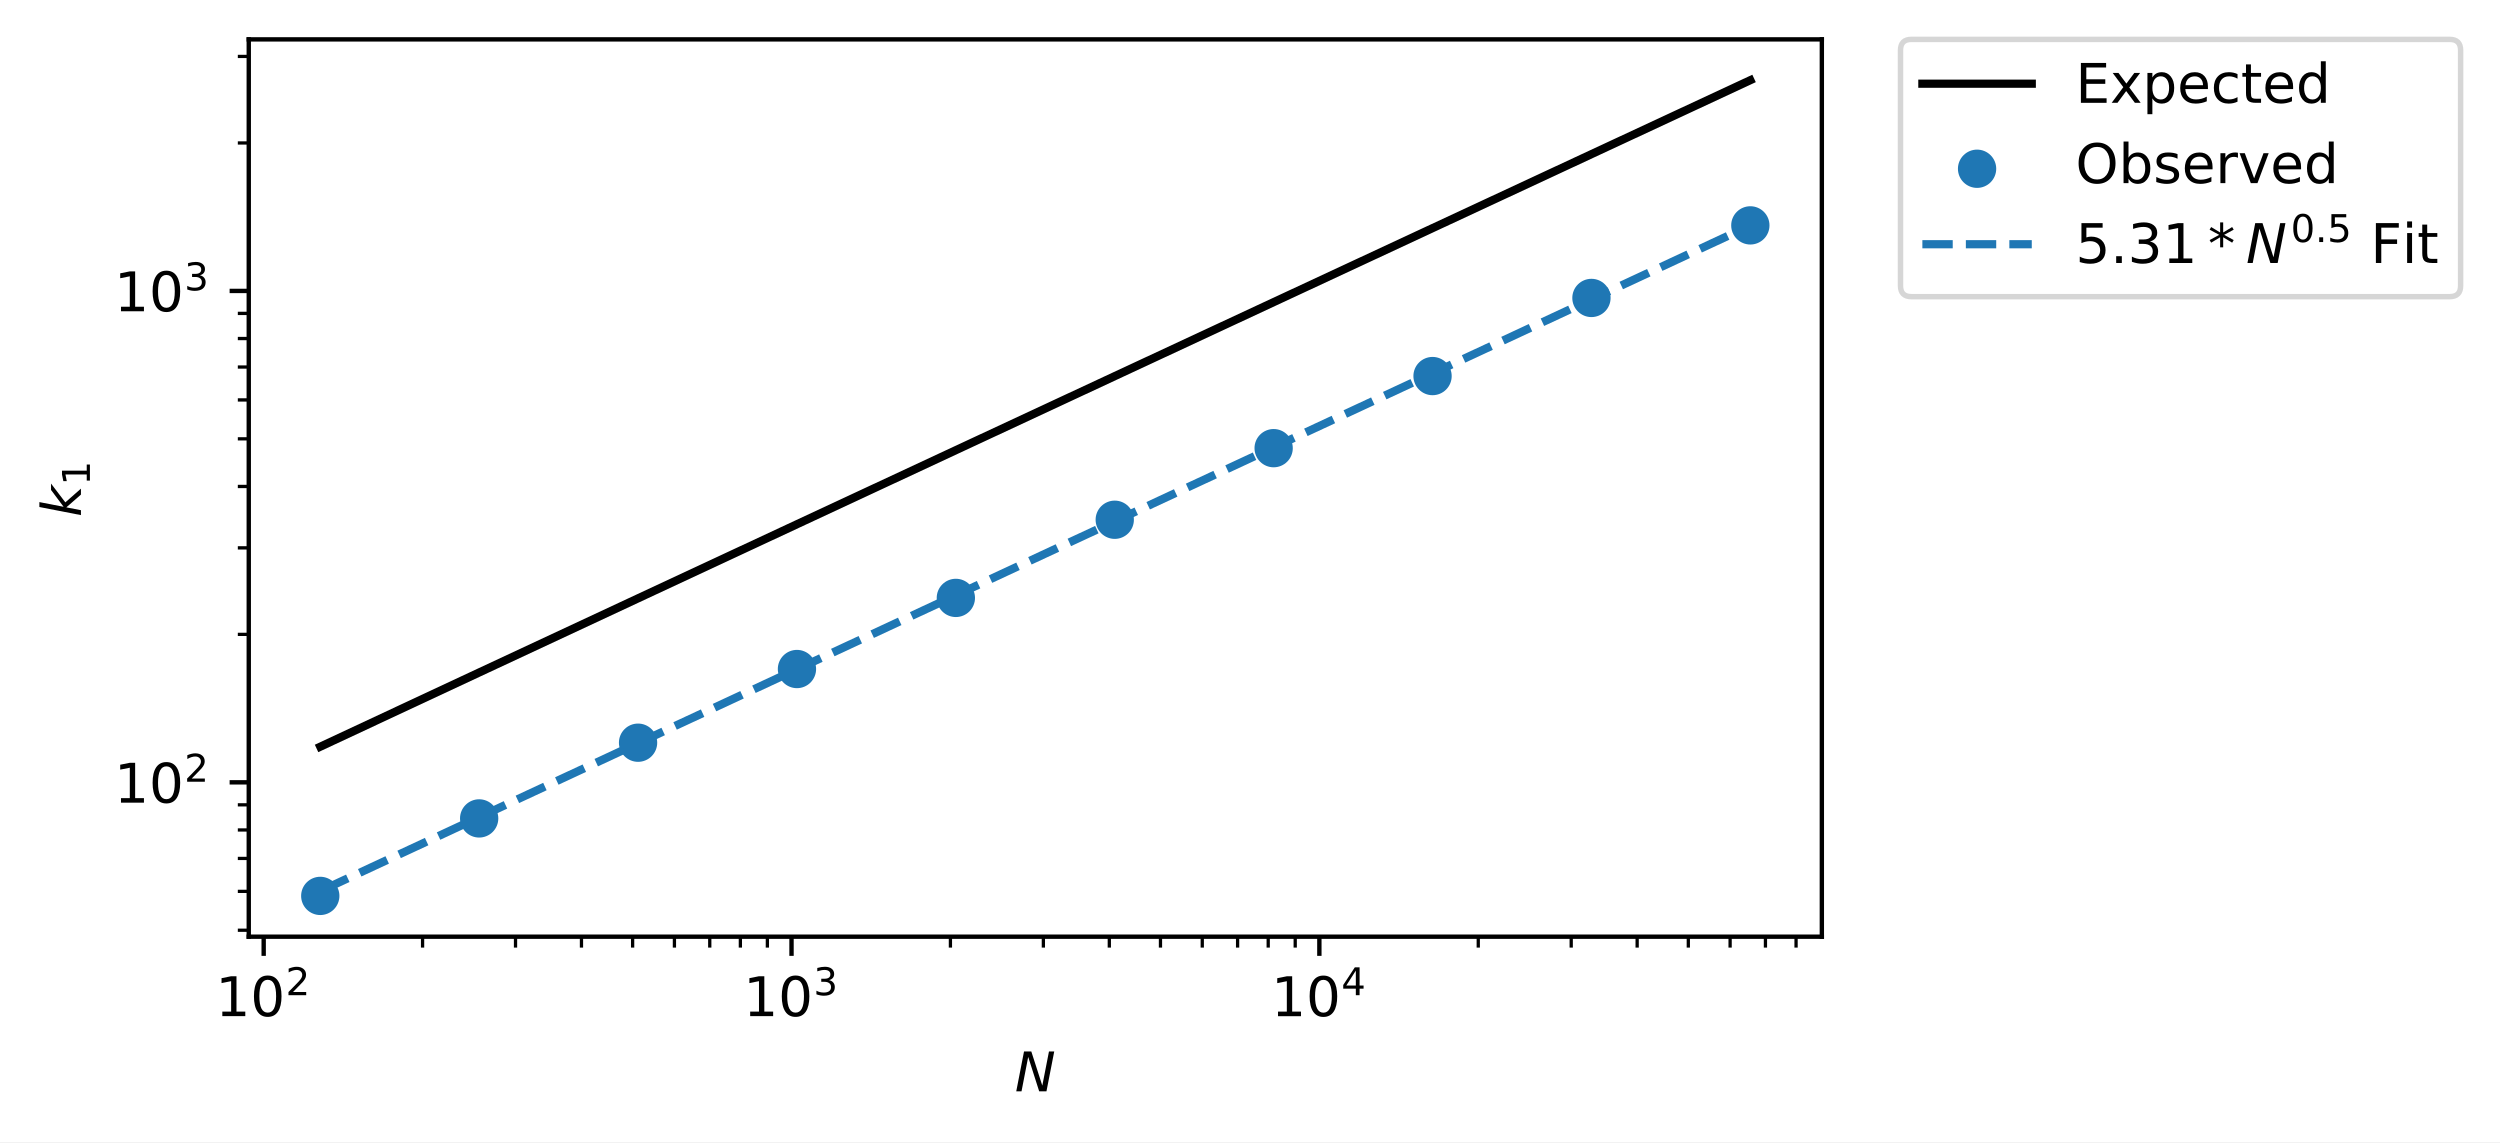
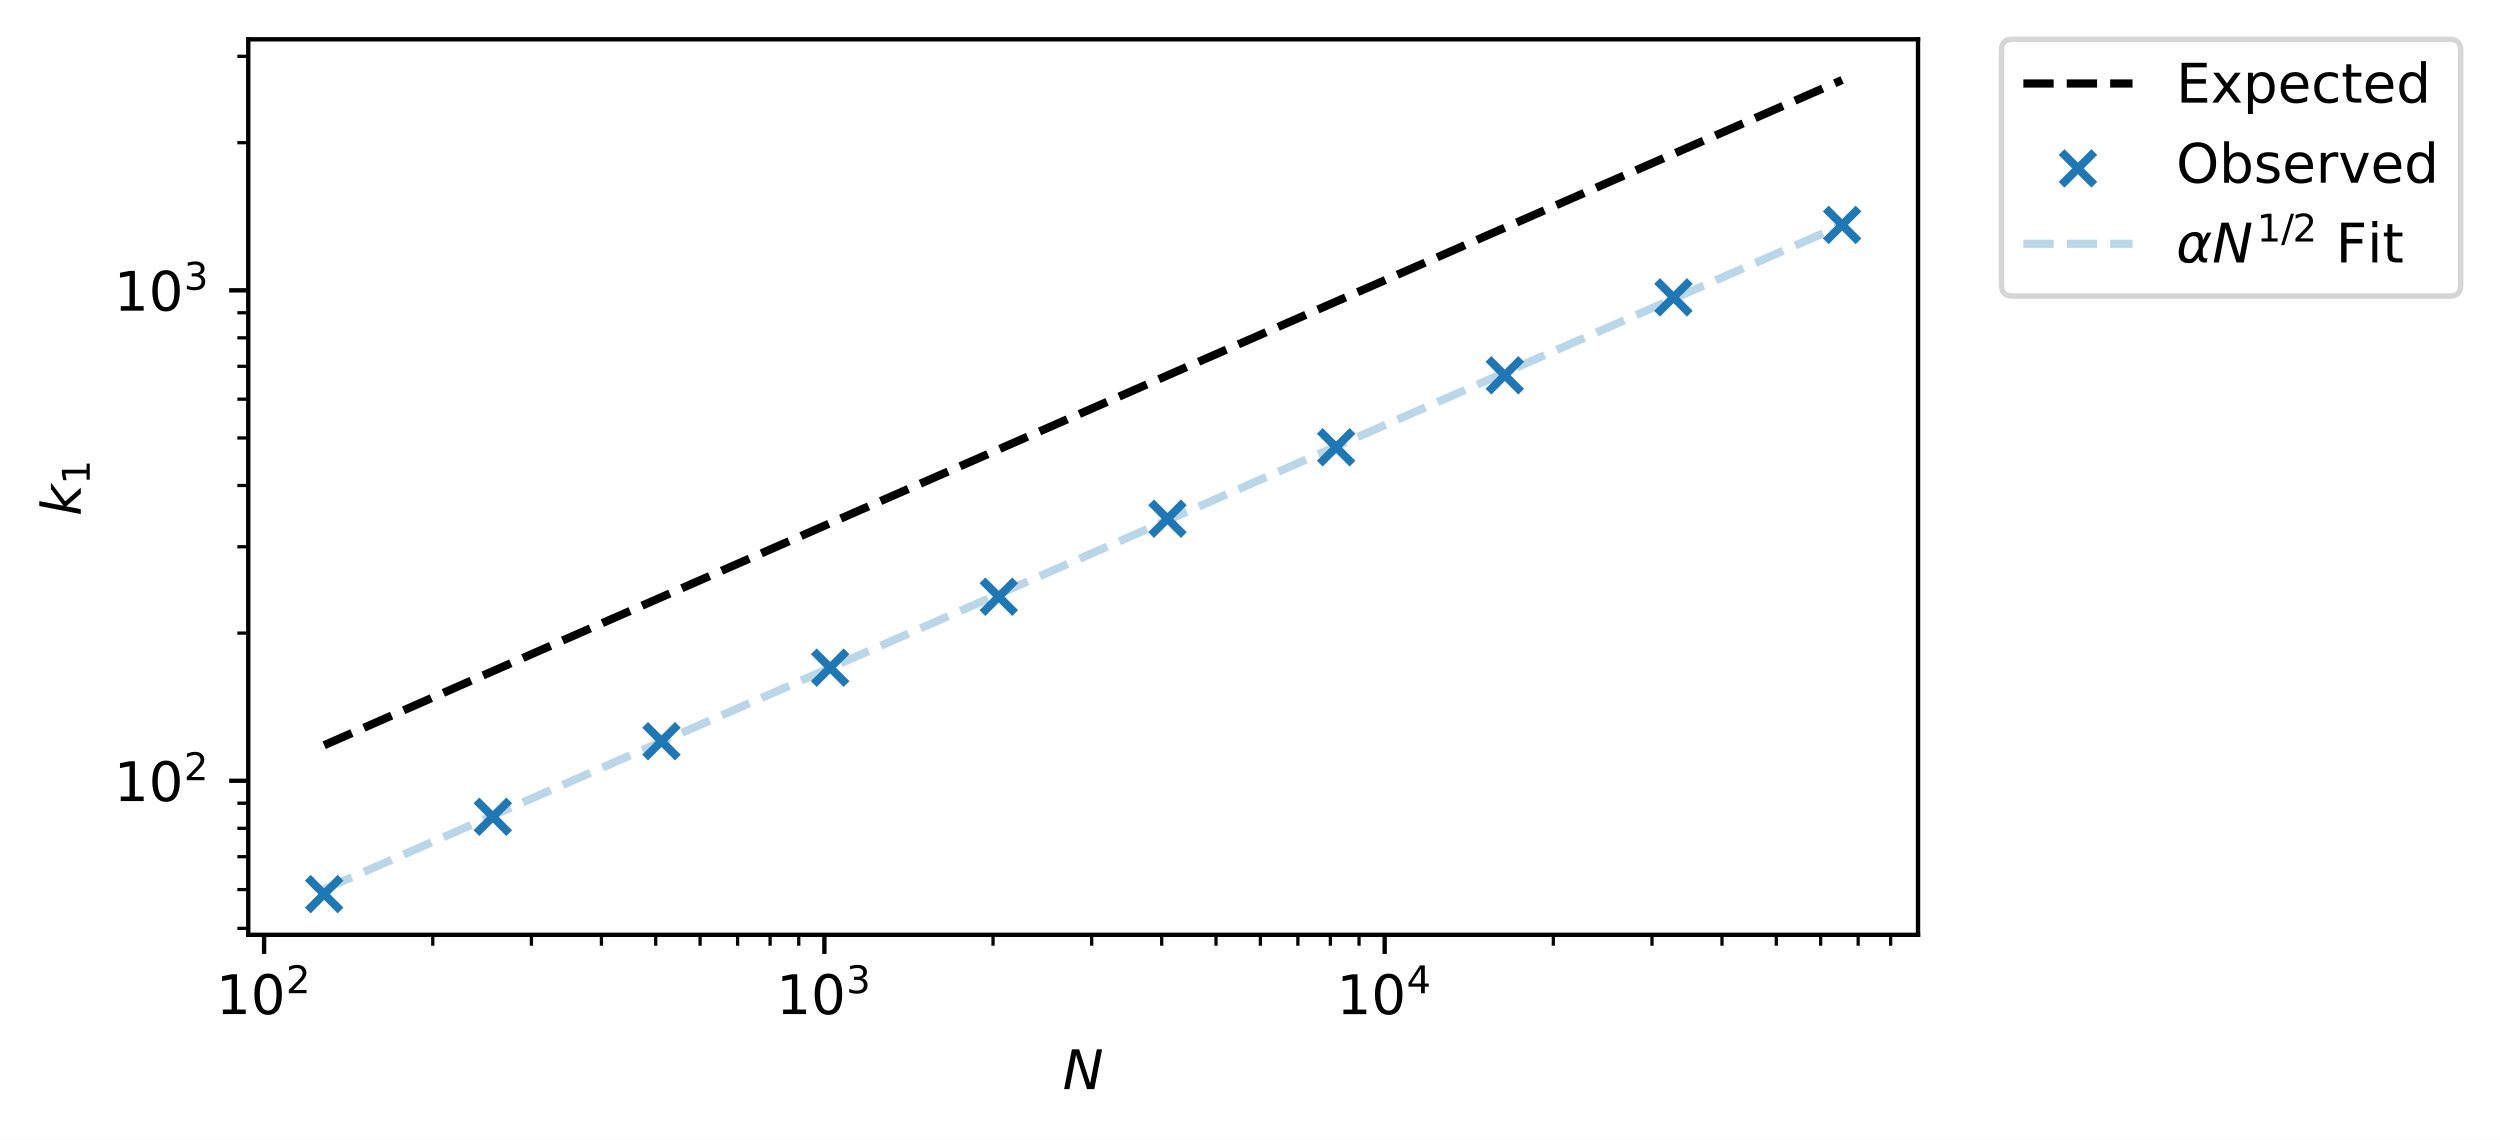
- <svg xmlns="http://www.w3.org/2000/svg" xmlns:xlink="http://www.w3.org/1999/xlink" width="457.044pt" height="208.8pt" viewBox="0 0 457.044 208.8" version="1.1">
+ <svg xmlns="http://www.w3.org/2000/svg" xmlns:xlink="http://www.w3.org/1999/xlink" width="457.959pt" height="208.8pt" viewBox="0 0 457.959 208.8" version="1.1">
  <defs>
    <style type="text/css">*{stroke-linejoin: round; stroke-linecap: butt}</style>
  </defs>
  <g id="figure_1">
    <g id="patch_1">
-       <path d="M 0 208.8  L 457.044 208.8  L 457.044 0  L 0 0  z " style="fill: #ffffff" />
+       <path d="M 0 208.8  L 457.959 208.8  L 457.959 0  L 0 0  z " style="fill: #ffffff" />
    </g>
    <g id="axes_1">
      <g id="patch_2">
-         <path d="M 45.478 171.244  L 333.065 171.244  L 333.065 7.2  L 45.478 7.2  z " style="fill: #ffffff" />
+         <path d="M 45.478 171.244  L 351.351 171.244  L 351.351 7.2  L 45.478 7.2  z " style="fill: #ffffff" />
      </g>
      <g id="PathCollection_1">
        <defs>
-           <path id="mcd71a78bc9" d="M 0 3  C 0.796 3 1.559 2.684 2.121 2.121  C 2.684 1.559 3 0.796 3 0  C 3 -0.796 2.684 -1.559 2.121 -2.121  C 1.559 -2.684 0.796 -3 0 -3  C -0.796 -3 -1.559 -2.684 -2.121 -2.121  C -2.684 -1.559 -3 -0.796 -3 0  C -3 0.796 -2.684 1.559 -2.121 2.121  C -1.559 2.684 -0.796 3 0 3  z " style="stroke: #1f77b4" />
+           <path id="mf9d5d7b40b" d="M -3 3  L 3 -3  M -3 -3  L 3 3  " style="stroke: #1f77b4; stroke-width: 1.5" />
        </defs>
-         <g clip-path="url(#p151fa9917f)">
-           <use xlink:href="#mcd71a78bc9" x="58.55" y="163.787" style="fill: #1f77b4; stroke: #1f77b4" />
-           <use xlink:href="#mcd71a78bc9" x="87.599" y="149.621" style="fill: #1f77b4; stroke: #1f77b4" />
-           <use xlink:href="#mcd71a78bc9" x="116.649" y="135.779" style="fill: #1f77b4; stroke: #1f77b4" />
-           <use xlink:href="#mcd71a78bc9" x="145.698" y="122.31" style="fill: #1f77b4; stroke: #1f77b4" />
-           <use xlink:href="#mcd71a78bc9" x="174.747" y="109.308" style="fill: #1f77b4; stroke: #1f77b4" />
-           <use xlink:href="#mcd71a78bc9" x="203.796" y="95.02" style="fill: #1f77b4; stroke: #1f77b4" />
-           <use xlink:href="#mcd71a78bc9" x="232.845" y="81.932" style="fill: #1f77b4; stroke: #1f77b4" />
-           <use xlink:href="#mcd71a78bc9" x="261.895" y="68.751" style="fill: #1f77b4; stroke: #1f77b4" />
-           <use xlink:href="#mcd71a78bc9" x="290.944" y="54.47" style="fill: #1f77b4; stroke: #1f77b4" />
-           <use xlink:href="#mcd71a78bc9" x="319.993" y="41.204" style="fill: #1f77b4; stroke: #1f77b4" />
+         <g clip-path="url(#pb62a25195a)">
+           <use xlink:href="#mf9d5d7b40b" x="59.381" y="163.787" style="fill: #1f77b4; stroke: #1f77b4; stroke-width: 1.5" />
+           <use xlink:href="#mf9d5d7b40b" x="90.278" y="149.621" style="fill: #1f77b4; stroke: #1f77b4; stroke-width: 1.5" />
+           <use xlink:href="#mf9d5d7b40b" x="121.174" y="135.779" style="fill: #1f77b4; stroke: #1f77b4; stroke-width: 1.5" />
+           <use xlink:href="#mf9d5d7b40b" x="152.07" y="122.31" style="fill: #1f77b4; stroke: #1f77b4; stroke-width: 1.5" />
+           <use xlink:href="#mf9d5d7b40b" x="182.966" y="109.308" style="fill: #1f77b4; stroke: #1f77b4; stroke-width: 1.5" />
+           <use xlink:href="#mf9d5d7b40b" x="213.863" y="95.02" style="fill: #1f77b4; stroke: #1f77b4; stroke-width: 1.5" />
+           <use xlink:href="#mf9d5d7b40b" x="244.759" y="81.932" style="fill: #1f77b4; stroke: #1f77b4; stroke-width: 1.5" />
+           <use xlink:href="#mf9d5d7b40b" x="275.655" y="68.751" style="fill: #1f77b4; stroke: #1f77b4; stroke-width: 1.5" />
+           <use xlink:href="#mf9d5d7b40b" x="306.551" y="54.47" style="fill: #1f77b4; stroke: #1f77b4; stroke-width: 1.5" />
+           <use xlink:href="#mf9d5d7b40b" x="337.448" y="41.204" style="fill: #1f77b4; stroke: #1f77b4; stroke-width: 1.5" />
        </g>
      </g>
      <g id="matplotlib.axis_1">
        <g id="xtick_1">
          <g id="line2d_1">
            <defs>
-               <path id="m1f94160b04" d="M 0 0  L 0 3.5  " style="stroke: #000000; stroke-width: 0.8" />
-             </defs>
-             <g>
-               <use xlink:href="#m1f94160b04" x="48.205" y="171.244" style="stroke: #000000; stroke-width: 0.8" />
+               <path id="m3012c679e9" d="M 0 0  L 0 3.5  " style="stroke: #000000; stroke-width: 0.8" />
+             </defs>
+             <g>
+               <use xlink:href="#m3012c679e9" x="48.378" y="171.244" style="stroke: #000000; stroke-width: 0.8" />
            </g>
          </g>
          <g id="text_1">
-             <g transform="translate(39.40457 185.8422) scale(0.1 -0.1)">
+             <g transform="translate(39.57793 185.8422) scale(0.1 -0.1)">
              <defs>
                <path id="DejaVuSans-31" d="M 794 531  L 1825 531  L 1825 4091  L 703 3866  L 703 4441  L 1819 4666  L 2450 4666  L 2450 531  L 3481 531  L 3481 0  L 794 0  L 794 531  z " transform="scale(0.015625)" />
                <path id="DejaVuSans-30" d="M 2034 4250  Q 1547 4250 1301 3770  Q 1056 3291 1056 2328  Q 1056 1369 1301 889  Q 1547 409 2034 409  Q 2525 409 2770 889  Q 3016 1369 3016 2328  Q 3016 3291 2770 3770  Q 2525 4250 2034 4250  z M 2034 4750  Q 2819 4750 3233 4129  Q 3647 3509 3647 2328  Q 3647 1150 3233 529  Q 2819 -91 2034 -91  Q 1250 -91 836 529  Q 422 1150 422 2328  Q 422 3509 836 4129  Q 1250 4750 2034 4750  z " transform="scale(0.015625)" />
                <path id="DejaVuSans-32" d="M 1228 531  L 3431 531  L 3431 0  L 469 0  L 469 531  Q 828 903 1448 1529  Q 2069 2156 2228 2338  Q 2531 2678 2651 2914  Q 2772 3150 2772 3378  Q 2772 3750 2511 3984  Q 2250 4219 1831 4219  Q 1534 4219 1204 4116  Q 875 4013 500 3803  L 500 4441  Q 881 4594 1212 4672  Q 1544 4750 1819 4750  Q 2544 4750 2975 4387  Q 3406 4025 3406 3419  Q 3406 3131 3298 2873  Q 3191 2616 2906 2266  Q 2828 2175 2409 1742  Q 1991 1309 1228 531  z " transform="scale(0.015625)" />
              </defs>
              <use xlink:href="#DejaVuSans-31" transform="translate(0 0.765625)" />
              <use xlink:href="#DejaVuSans-30" transform="translate(63.62305 0.765625)" />
              <use xlink:href="#DejaVuSans-32" transform="translate(128.2031 39.04688) scale(0.7)" />
            </g>
          </g>
        </g>
        <g id="xtick_2">
          <g id="line2d_2">
            <g>
-               <use xlink:href="#m1f94160b04" x="144.704" y="171.244" style="stroke: #000000; stroke-width: 0.8" />
+               <use xlink:href="#m3012c679e9" x="151.013" y="171.244" style="stroke: #000000; stroke-width: 0.8" />
            </g>
          </g>
          <g id="text_2">
-             <g transform="translate(135.9039 185.8422) scale(0.1 -0.1)">
+             <g transform="translate(142.213 185.8422) scale(0.1 -0.1)">
              <defs>
                <path id="DejaVuSans-33" d="M 2597 2516  Q 3050 2419 3304 2112  Q 3559 1806 3559 1356  Q 3559 666 3084 287  Q 2609 -91 1734 -91  Q 1441 -91 1130 -33  Q 819 25 488 141  L 488 750  Q 750 597 1062 519  Q 1375 441 1716 441  Q 2309 441 2620 675  Q 2931 909 2931 1356  Q 2931 1769 2642 2001  Q 2353 2234 1838 2234  L 1294 2234  L 1294 2753  L 1863 2753  Q 2328 2753 2575 2939  Q 2822 3125 2822 3475  Q 2822 3834 2567 4026  Q 2313 4219 1838 4219  Q 1578 4219 1281 4162  Q 984 4106 628 3988  L 628 4550  Q 988 4650 1302 4700  Q 1616 4750 1894 4750  Q 2613 4750 3031 4423  Q 3450 4097 3450 3541  Q 3450 3153 3228 2886  Q 3006 2619 2597 2516  z " transform="scale(0.015625)" />
              </defs>
              <use xlink:href="#DejaVuSans-31" transform="translate(0 0.765625)" />
              <use xlink:href="#DejaVuSans-30" transform="translate(63.62305 0.765625)" />
              <use xlink:href="#DejaVuSans-33" transform="translate(128.2031 39.04688) scale(0.7)" />
            </g>
          </g>
        </g>
        <g id="xtick_3">
          <g id="line2d_3">
            <g>
-               <use xlink:href="#m1f94160b04" x="241.203" y="171.244" style="stroke: #000000; stroke-width: 0.8" />
+               <use xlink:href="#m3012c679e9" x="253.648" y="171.244" style="stroke: #000000; stroke-width: 0.8" />
            </g>
          </g>
          <g id="text_3">
-             <g transform="translate(232.4031 185.8422) scale(0.1 -0.1)">
+             <g transform="translate(244.8481 185.8422) scale(0.1 -0.1)">
              <defs>
                <path id="DejaVuSans-34" d="M 2419 4116  L 825 1625  L 2419 1625  L 2419 4116  z M 2253 4666  L 3047 4666  L 3047 1625  L 3713 1625  L 3713 1100  L 3047 1100  L 3047 0  L 2419 0  L 2419 1100  L 313 1100  L 313 1709  L 2253 4666  z " transform="scale(0.015625)" />
              </defs>
              <use xlink:href="#DejaVuSans-31" transform="translate(0 0.684375)" />
              <use xlink:href="#DejaVuSans-30" transform="translate(63.62305 0.684375)" />
              <use xlink:href="#DejaVuSans-34" transform="translate(128.2031 38.96563) scale(0.7)" />
            </g>
          </g>
        </g>
        <g id="xtick_4">
          <g id="line2d_4">
            <defs>
-               <path id="m9f96b3662e" d="M 0 0  L 0 2  " style="stroke: #000000; stroke-width: 0.6" />
-             </defs>
-             <g>
-               <use xlink:href="#m9f96b3662e" x="77.254" y="171.244" style="stroke: #000000; stroke-width: 0.6" />
+               <path id="m9d30d44a16" d="M 0 0  L 0 2  " style="stroke: #000000; stroke-width: 0.6" />
+             </defs>
+             <g>
+               <use xlink:href="#m9d30d44a16" x="79.274" y="171.244" style="stroke: #000000; stroke-width: 0.6" />
            </g>
          </g>
        </g>
        <g id="xtick_5">
          <g id="line2d_5">
            <g>
-               <use xlink:href="#m9f96b3662e" x="94.246" y="171.244" style="stroke: #000000; stroke-width: 0.6" />
+               <use xlink:href="#m9d30d44a16" x="97.347" y="171.244" style="stroke: #000000; stroke-width: 0.6" />
            </g>
          </g>
        </g>
        <g id="xtick_6">
          <g id="line2d_6">
            <g>
-               <use xlink:href="#m9f96b3662e" x="106.303" y="171.244" style="stroke: #000000; stroke-width: 0.6" />
+               <use xlink:href="#m9d30d44a16" x="110.17" y="171.244" style="stroke: #000000; stroke-width: 0.6" />
            </g>
          </g>
        </g>
        <g id="xtick_7">
          <g id="line2d_7">
            <g>
-               <use xlink:href="#m9f96b3662e" x="115.655" y="171.244" style="stroke: #000000; stroke-width: 0.6" />
+               <use xlink:href="#m9d30d44a16" x="120.117" y="171.244" style="stroke: #000000; stroke-width: 0.6" />
            </g>
          </g>
        </g>
        <g id="xtick_8">
          <g id="line2d_8">
            <g>
-               <use xlink:href="#m9f96b3662e" x="123.296" y="171.244" style="stroke: #000000; stroke-width: 0.6" />
+               <use xlink:href="#m9d30d44a16" x="128.244" y="171.244" style="stroke: #000000; stroke-width: 0.6" />
            </g>
          </g>
        </g>
        <g id="xtick_9">
          <g id="line2d_9">
            <g>
-               <use xlink:href="#m9f96b3662e" x="129.756" y="171.244" style="stroke: #000000; stroke-width: 0.6" />
+               <use xlink:href="#m9d30d44a16" x="135.115" y="171.244" style="stroke: #000000; stroke-width: 0.6" />
            </g>
          </g>
        </g>
        <g id="xtick_10">
          <g id="line2d_10">
            <g>
-               <use xlink:href="#m9f96b3662e" x="135.352" y="171.244" style="stroke: #000000; stroke-width: 0.6" />
+               <use xlink:href="#m9d30d44a16" x="141.067" y="171.244" style="stroke: #000000; stroke-width: 0.6" />
            </g>
          </g>
        </g>
        <g id="xtick_11">
          <g id="line2d_11">
            <g>
-               <use xlink:href="#m9f96b3662e" x="140.288" y="171.244" style="stroke: #000000; stroke-width: 0.6" />
+               <use xlink:href="#m9d30d44a16" x="146.317" y="171.244" style="stroke: #000000; stroke-width: 0.6" />
            </g>
          </g>
        </g>
        <g id="xtick_12">
          <g id="line2d_12">
            <g>
-               <use xlink:href="#m9f96b3662e" x="173.753" y="171.244" style="stroke: #000000; stroke-width: 0.6" />
+               <use xlink:href="#m9d30d44a16" x="181.909" y="171.244" style="stroke: #000000; stroke-width: 0.6" />
            </g>
          </g>
        </g>
        <g id="xtick_13">
          <g id="line2d_13">
            <g>
-               <use xlink:href="#m9f96b3662e" x="190.746" y="171.244" style="stroke: #000000; stroke-width: 0.6" />
+               <use xlink:href="#m9d30d44a16" x="199.982" y="171.244" style="stroke: #000000; stroke-width: 0.6" />
            </g>
          </g>
        </g>
        <g id="xtick_14">
          <g id="line2d_14">
            <g>
-               <use xlink:href="#m9f96b3662e" x="202.802" y="171.244" style="stroke: #000000; stroke-width: 0.6" />
+               <use xlink:href="#m9d30d44a16" x="212.806" y="171.244" style="stroke: #000000; stroke-width: 0.6" />
            </g>
          </g>
        </g>
        <g id="xtick_15">
          <g id="line2d_15">
            <g>
-               <use xlink:href="#m9f96b3662e" x="212.154" y="171.244" style="stroke: #000000; stroke-width: 0.6" />
+               <use xlink:href="#m9d30d44a16" x="222.752" y="171.244" style="stroke: #000000; stroke-width: 0.6" />
            </g>
          </g>
        </g>
        <g id="xtick_16">
          <g id="line2d_16">
            <g>
-               <use xlink:href="#m9f96b3662e" x="219.795" y="171.244" style="stroke: #000000; stroke-width: 0.6" />
+               <use xlink:href="#m9d30d44a16" x="230.879" y="171.244" style="stroke: #000000; stroke-width: 0.6" />
            </g>
          </g>
        </g>
        <g id="xtick_17">
          <g id="line2d_17">
            <g>
-               <use xlink:href="#m9f96b3662e" x="226.255" y="171.244" style="stroke: #000000; stroke-width: 0.6" />
+               <use xlink:href="#m9d30d44a16" x="237.75" y="171.244" style="stroke: #000000; stroke-width: 0.6" />
            </g>
          </g>
        </g>
        <g id="xtick_18">
          <g id="line2d_18">
            <g>
-               <use xlink:href="#m9f96b3662e" x="231.851" y="171.244" style="stroke: #000000; stroke-width: 0.6" />
+               <use xlink:href="#m9d30d44a16" x="243.702" y="171.244" style="stroke: #000000; stroke-width: 0.6" />
            </g>
          </g>
        </g>
        <g id="xtick_19">
          <g id="line2d_19">
            <g>
-               <use xlink:href="#m9f96b3662e" x="236.788" y="171.244" style="stroke: #000000; stroke-width: 0.6" />
+               <use xlink:href="#m9d30d44a16" x="248.952" y="171.244" style="stroke: #000000; stroke-width: 0.6" />
            </g>
          </g>
        </g>
        <g id="xtick_20">
          <g id="line2d_20">
            <g>
-               <use xlink:href="#m9f96b3662e" x="270.252" y="171.244" style="stroke: #000000; stroke-width: 0.6" />
+               <use xlink:href="#m9d30d44a16" x="284.544" y="171.244" style="stroke: #000000; stroke-width: 0.6" />
            </g>
          </g>
        </g>
        <g id="xtick_21">
          <g id="line2d_21">
            <g>
-               <use xlink:href="#m9f96b3662e" x="287.245" y="171.244" style="stroke: #000000; stroke-width: 0.6" />
+               <use xlink:href="#m9d30d44a16" x="302.618" y="171.244" style="stroke: #000000; stroke-width: 0.6" />
            </g>
          </g>
        </g>
        <g id="xtick_22">
          <g id="line2d_22">
            <g>
-               <use xlink:href="#m9f96b3662e" x="299.301" y="171.244" style="stroke: #000000; stroke-width: 0.6" />
+               <use xlink:href="#m9d30d44a16" x="315.441" y="171.244" style="stroke: #000000; stroke-width: 0.6" />
            </g>
          </g>
        </g>
        <g id="xtick_23">
          <g id="line2d_23">
            <g>
-               <use xlink:href="#m9f96b3662e" x="308.653" y="171.244" style="stroke: #000000; stroke-width: 0.6" />
+               <use xlink:href="#m9d30d44a16" x="325.387" y="171.244" style="stroke: #000000; stroke-width: 0.6" />
            </g>
          </g>
        </g>
        <g id="xtick_24">
          <g id="line2d_24">
            <g>
-               <use xlink:href="#m9f96b3662e" x="316.294" y="171.244" style="stroke: #000000; stroke-width: 0.6" />
+               <use xlink:href="#m9d30d44a16" x="333.514" y="171.244" style="stroke: #000000; stroke-width: 0.6" />
            </g>
          </g>
        </g>
        <g id="xtick_25">
          <g id="line2d_25">
            <g>
-               <use xlink:href="#m9f96b3662e" x="322.754" y="171.244" style="stroke: #000000; stroke-width: 0.6" />
+               <use xlink:href="#m9d30d44a16" x="340.385" y="171.244" style="stroke: #000000; stroke-width: 0.6" />
            </g>
          </g>
        </g>
        <g id="xtick_26">
          <g id="line2d_26">
            <g>
-               <use xlink:href="#m9f96b3662e" x="328.351" y="171.244" style="stroke: #000000; stroke-width: 0.6" />
+               <use xlink:href="#m9d30d44a16" x="346.337" y="171.244" style="stroke: #000000; stroke-width: 0.6" />
            </g>
          </g>
        </g>
        <g id="text_4">
-           <g transform="translate(185.5216 199.5203) scale(0.1 -0.1)">
+           <g transform="translate(194.6645 199.5203) scale(0.1 -0.1)">
            <defs>
              <path id="DejaVuSans-Oblique-4e" d="M 1081 4666  L 1931 4666  L 3219 666  L 4000 4666  L 4616 4666  L 3706 0  L 2853 0  L 1569 4025  L 788 0  L 172 0  L 1081 4666  z " transform="scale(0.015625)" />
            </defs>
            <use xlink:href="#DejaVuSans-Oblique-4e" transform="translate(0 0.09375)" />
          </g>
        </g>
      </g>
      <g id="matplotlib.axis_2">
        <g id="ytick_1">
          <g id="line2d_27">
            <defs>
-               <path id="m69560230eb" d="M 0 0  L -3.5 0  " style="stroke: #000000; stroke-width: 0.8" />
-             </defs>
-             <g>
-               <use xlink:href="#m69560230eb" x="45.478" y="143.022" style="stroke: #000000; stroke-width: 0.8" />
+               <path id="md9bdad915d" d="M 0 0  L -3.5 0  " style="stroke: #000000; stroke-width: 0.8" />
+             </defs>
+             <g>
+               <use xlink:href="#md9bdad915d" x="45.478" y="143.022" style="stroke: #000000; stroke-width: 0.8" />
            </g>
          </g>
          <g id="text_5">
            <g transform="translate(20.87813 146.8213) scale(0.1 -0.1)">
              <use xlink:href="#DejaVuSans-31" transform="translate(0 0.765625)" />
              <use xlink:href="#DejaVuSans-30" transform="translate(63.62305 0.765625)" />
              <use xlink:href="#DejaVuSans-32" transform="translate(128.2031 39.04688) scale(0.7)" />
            </g>
          </g>
        </g>
        <g id="ytick_2">
          <g id="line2d_28">
            <g>
-               <use xlink:href="#m69560230eb" x="45.478" y="53.184" style="stroke: #000000; stroke-width: 0.8" />
+               <use xlink:href="#md9bdad915d" x="45.478" y="53.184" style="stroke: #000000; stroke-width: 0.8" />
            </g>
          </g>
          <g id="text_6">
            <g transform="translate(20.87813 56.98327) scale(0.1 -0.1)">
              <use xlink:href="#DejaVuSans-31" transform="translate(0 0.765625)" />
              <use xlink:href="#DejaVuSans-30" transform="translate(63.62305 0.765625)" />
              <use xlink:href="#DejaVuSans-33" transform="translate(128.2031 39.04688) scale(0.7)" />
            </g>
          </g>
        </g>
        <g id="ytick_3">
          <g id="line2d_29">
            <defs>
-               <path id="m9507c29a4f" d="M 0 0  L -2 0  " style="stroke: #000000; stroke-width: 0.6" />
-             </defs>
-             <g>
-               <use xlink:href="#m9507c29a4f" x="45.478" y="170.066" style="stroke: #000000; stroke-width: 0.6" />
+               <path id="m85a9597eaa" d="M 0 0  L -2 0  " style="stroke: #000000; stroke-width: 0.6" />
+             </defs>
+             <g>
+               <use xlink:href="#m85a9597eaa" x="45.478" y="170.066" style="stroke: #000000; stroke-width: 0.6" />
            </g>
          </g>
        </g>
        <g id="ytick_4">
          <g id="line2d_30">
            <g>
-               <use xlink:href="#m9507c29a4f" x="45.478" y="162.953" style="stroke: #000000; stroke-width: 0.6" />
+               <use xlink:href="#m85a9597eaa" x="45.478" y="162.953" style="stroke: #000000; stroke-width: 0.6" />
            </g>
          </g>
        </g>
        <g id="ytick_5">
          <g id="line2d_31">
            <g>
-               <use xlink:href="#m9507c29a4f" x="45.478" y="156.938" style="stroke: #000000; stroke-width: 0.6" />
+               <use xlink:href="#m85a9597eaa" x="45.478" y="156.938" style="stroke: #000000; stroke-width: 0.6" />
            </g>
          </g>
        </g>
        <g id="ytick_6">
          <g id="line2d_32">
            <g>
-               <use xlink:href="#m9507c29a4f" x="45.478" y="151.728" style="stroke: #000000; stroke-width: 0.6" />
+               <use xlink:href="#m85a9597eaa" x="45.478" y="151.728" style="stroke: #000000; stroke-width: 0.6" />
            </g>
          </g>
        </g>
        <g id="ytick_7">
          <g id="line2d_33">
            <g>
-               <use xlink:href="#m9507c29a4f" x="45.478" y="147.133" style="stroke: #000000; stroke-width: 0.6" />
+               <use xlink:href="#m85a9597eaa" x="45.478" y="147.133" style="stroke: #000000; stroke-width: 0.6" />
            </g>
          </g>
        </g>
        <g id="ytick_8">
          <g id="line2d_34">
            <g>
-               <use xlink:href="#m9507c29a4f" x="45.478" y="115.978" style="stroke: #000000; stroke-width: 0.6" />
+               <use xlink:href="#m85a9597eaa" x="45.478" y="115.978" style="stroke: #000000; stroke-width: 0.6" />
            </g>
          </g>
        </g>
        <g id="ytick_9">
          <g id="line2d_35">
            <g>
-               <use xlink:href="#m9507c29a4f" x="45.478" y="100.158" style="stroke: #000000; stroke-width: 0.6" />
+               <use xlink:href="#m85a9597eaa" x="45.478" y="100.158" style="stroke: #000000; stroke-width: 0.6" />
            </g>
          </g>
        </g>
        <g id="ytick_10">
          <g id="line2d_36">
            <g>
-               <use xlink:href="#m9507c29a4f" x="45.478" y="88.934" style="stroke: #000000; stroke-width: 0.6" />
+               <use xlink:href="#m85a9597eaa" x="45.478" y="88.934" style="stroke: #000000; stroke-width: 0.6" />
            </g>
          </g>
        </g>
        <g id="ytick_11">
          <g id="line2d_37">
            <g>
-               <use xlink:href="#m9507c29a4f" x="45.478" y="80.228" style="stroke: #000000; stroke-width: 0.6" />
+               <use xlink:href="#m85a9597eaa" x="45.478" y="80.228" style="stroke: #000000; stroke-width: 0.6" />
            </g>
          </g>
        </g>
        <g id="ytick_12">
          <g id="line2d_38">
            <g>
-               <use xlink:href="#m9507c29a4f" x="45.478" y="73.115" style="stroke: #000000; stroke-width: 0.6" />
+               <use xlink:href="#m85a9597eaa" x="45.478" y="73.115" style="stroke: #000000; stroke-width: 0.6" />
            </g>
          </g>
        </g>
        <g id="ytick_13">
          <g id="line2d_39">
            <g>
-               <use xlink:href="#m9507c29a4f" x="45.478" y="67.1" style="stroke: #000000; stroke-width: 0.6" />
+               <use xlink:href="#m85a9597eaa" x="45.478" y="67.1" style="stroke: #000000; stroke-width: 0.6" />
            </g>
          </g>
        </g>
        <g id="ytick_14">
          <g id="line2d_40">
            <g>
-               <use xlink:href="#m9507c29a4f" x="45.478" y="61.89" style="stroke: #000000; stroke-width: 0.6" />
+               <use xlink:href="#m85a9597eaa" x="45.478" y="61.89" style="stroke: #000000; stroke-width: 0.6" />
            </g>
          </g>
        </g>
        <g id="ytick_15">
          <g id="line2d_41">
            <g>
-               <use xlink:href="#m9507c29a4f" x="45.478" y="57.295" style="stroke: #000000; stroke-width: 0.6" />
+               <use xlink:href="#m85a9597eaa" x="45.478" y="57.295" style="stroke: #000000; stroke-width: 0.6" />
            </g>
          </g>
        </g>
        <g id="ytick_16">
          <g id="line2d_42">
            <g>
-               <use xlink:href="#m9507c29a4f" x="45.478" y="26.14" style="stroke: #000000; stroke-width: 0.6" />
+               <use xlink:href="#m85a9597eaa" x="45.478" y="26.14" style="stroke: #000000; stroke-width: 0.6" />
            </g>
          </g>
        </g>
        <g id="ytick_17">
          <g id="line2d_43">
            <g>
-               <use xlink:href="#m9507c29a4f" x="45.478" y="10.32" style="stroke: #000000; stroke-width: 0.6" />
+               <use xlink:href="#m85a9597eaa" x="45.478" y="10.32" style="stroke: #000000; stroke-width: 0.6" />
            </g>
          </g>
        </g>
        <g id="text_7">
          <g transform="translate(14.79844 94.52187) rotate(-90) scale(0.1 -0.1)">
            <defs>
              <path id="DejaVuSans-Oblique-6b" d="M 1172 4863  L 1747 4863  L 1197 2028  L 3169 3500  L 3916 3500  L 1716 1825  L 3322 0  L 2625 0  L 1131 1709  L 800 0  L 225 0  L 1172 4863  z " transform="scale(0.015625)" />
            </defs>
            <use xlink:href="#DejaVuSans-Oblique-6b" transform="translate(0 0.015625)" />
            <use xlink:href="#DejaVuSans-31" transform="translate(57.91016 -16.39062) scale(0.7)" />
          </g>
        </g>
      </g>
      <g id="line2d_44">
-         <path d="M 58.55 136.511  L 87.599 122.941  L 116.649 109.385  L 145.698 95.839  L 174.747 82.3  L 203.796 68.766  L 232.845 55.236  L 261.895 41.708  L 290.944 28.182  L 319.993 14.657  " clip-path="url(#p151fa9917f)" style="fill: none; stroke: #000000; stroke-width: 1.5; stroke-linecap: square" />
+         <path d="M 59.381 136.511  L 90.278 122.941  L 121.174 109.385  L 152.07 95.839  L 182.966 82.3  L 213.863 68.766  L 244.759 55.236  L 275.655 41.708  L 306.551 28.182  L 337.448 14.657  " clip-path="url(#pb62a25195a)" style="fill: none; stroke-dasharray: 5.55,2.4; stroke-dashoffset: 0; stroke: #000000; stroke-width: 1.5" />
      </g>
      <g id="line2d_45">
-         <path d="M 58.55 162.91  L 87.599 149.388  L 116.649 135.866  L 145.698 122.344  L 174.747 108.822  L 203.796 95.3  L 232.845 81.778  L 261.895 68.256  L 290.944 54.734  L 319.993 41.212  " clip-path="url(#p151fa9917f)" style="fill: none; stroke-dasharray: 5.55,2.4; stroke-dashoffset: 0; stroke: #1f77b4; stroke-width: 1.5" />
+         <path d="M 59.381 162.91  L 90.278 149.388  L 121.174 135.866  L 152.07 122.344  L 182.966 108.822  L 213.863 95.3  L 244.759 81.778  L 275.655 68.256  L 306.551 54.734  L 337.448 41.212  " clip-path="url(#pb62a25195a)" style="fill: none; stroke-dasharray: 5.55,2.4; stroke-dashoffset: 0; stroke: #1f77b4; stroke-opacity: 0.3; stroke-width: 1.5" />
      </g>
      <g id="patch_3">
        <path d="M 45.478 171.244  L 45.478 7.2  " style="fill: none; stroke: #000000; stroke-width: 0.8; stroke-linejoin: miter; stroke-linecap: square" />
      </g>
      <g id="patch_4">
-         <path d="M 333.065 171.244  L 333.065 7.2  " style="fill: none; stroke: #000000; stroke-width: 0.8; stroke-linejoin: miter; stroke-linecap: square" />
+         <path d="M 351.351 171.244  L 351.351 7.2  " style="fill: none; stroke: #000000; stroke-width: 0.8; stroke-linejoin: miter; stroke-linecap: square" />
      </g>
      <g id="patch_5">
-         <path d="M 45.478 171.244  L 333.065 171.244  " style="fill: none; stroke: #000000; stroke-width: 0.8; stroke-linejoin: miter; stroke-linecap: square" />
+         <path d="M 45.478 171.244  L 351.351 171.244  " style="fill: none; stroke: #000000; stroke-width: 0.8; stroke-linejoin: miter; stroke-linecap: square" />
      </g>
      <g id="patch_6">
-         <path d="M 45.478 7.2  L 333.065 7.2  " style="fill: none; stroke: #000000; stroke-width: 0.8; stroke-linejoin: miter; stroke-linecap: square" />
+         <path d="M 45.478 7.2  L 351.351 7.2  " style="fill: none; stroke: #000000; stroke-width: 0.8; stroke-linejoin: miter; stroke-linecap: square" />
      </g>
      <g id="legend_1">
        <g id="patch_7">
-           <path d="M 349.444 54.234  L 447.844 54.234  Q 449.844 54.234 449.844 52.234  L 449.844 9.2  Q 449.844 7.2 447.844 7.2  L 349.444 7.2  Q 347.444 7.2 347.444 9.2  L 347.444 52.234  Q 347.444 54.234 349.444 54.234  z " style="fill: #ffffff; opacity: 0.8; stroke: #cccccc; stroke-linejoin: miter" />
+           <path d="M 368.645 54.234  L 448.759 54.234  Q 450.759 54.234 450.759 52.234  L 450.759 9.2  Q 450.759 7.2 448.759 7.2  L 368.645 7.2  Q 366.645 7.2 366.645 9.2  L 366.645 52.234  Q 366.645 54.234 368.645 54.234  z " style="fill: #ffffff; opacity: 0.8; stroke: #cccccc; stroke-linejoin: miter" />
        </g>
        <g id="line2d_46">
-           <path d="M 351.444 15.298  L 361.444 15.298  L 371.444 15.298  " style="fill: none; stroke: #000000; stroke-width: 1.5; stroke-linecap: square" />
+           <path d="M 370.645 15.298  L 380.645 15.298  L 390.645 15.298  " style="fill: none; stroke-dasharray: 5.55,2.4; stroke-dashoffset: 0; stroke: #000000; stroke-width: 1.5" />
        </g>
        <g id="text_8">
-           <g transform="translate(379.4443 18.79844) scale(0.1 -0.1)">
+           <g transform="translate(398.6446 18.79844) scale(0.1 -0.1)">
            <defs>
              <path id="DejaVuSans-45" d="M 628 4666  L 3578 4666  L 3578 4134  L 1259 4134  L 1259 2753  L 3481 2753  L 3481 2222  L 1259 2222  L 1259 531  L 3634 531  L 3634 0  L 628 0  L 628 4666  z " transform="scale(0.015625)" />
              <path id="DejaVuSans-78" d="M 3513 3500  L 2247 1797  L 3578 0  L 2900 0  L 1881 1375  L 863 0  L 184 0  L 1544 1831  L 300 3500  L 978 3500  L 1906 2253  L 2834 3500  L 3513 3500  z " transform="scale(0.015625)" />
              <path id="DejaVuSans-70" d="M 1159 525  L 1159 -1331  L 581 -1331  L 581 3500  L 1159 3500  L 1159 2969  Q 1341 3281 1617 3432  Q 1894 3584 2278 3584  Q 2916 3584 3314 3078  Q 3713 2572 3713 1747  Q 3713 922 3314 415  Q 2916 -91 2278 -91  Q 1894 -91 1617 61  Q 1341 213 1159 525  z M 3116 1747  Q 3116 2381 2855 2742  Q 2594 3103 2138 3103  Q 1681 3103 1420 2742  Q 1159 2381 1159 1747  Q 1159 1113 1420 752  Q 1681 391 2138 391  Q 2594 391 2855 752  Q 3116 1113 3116 1747  z " transform="scale(0.015625)" />
              <path id="DejaVuSans-65" d="M 3597 1894  L 3597 1613  L 953 1613  Q 991 1019 1311 708  Q 1631 397 2203 397  Q 2534 397 2845 478  Q 3156 559 3463 722  L 3463 178  Q 3153 47 2828 -22  Q 2503 -91 2169 -91  Q 1331 -91 842 396  Q 353 884 353 1716  Q 353 2575 817 3079  Q 1281 3584 2069 3584  Q 2775 3584 3186 3129  Q 3597 2675 3597 1894  z M 3022 2063  Q 3016 2534 2758 2815  Q 2500 3097 2075 3097  Q 1594 3097 1305 2825  Q 1016 2553 972 2059  L 3022 2063  z " transform="scale(0.015625)" />
              <path id="DejaVuSans-63" d="M 3122 3366  L 3122 2828  Q 2878 2963 2633 3030  Q 2388 3097 2138 3097  Q 1578 3097 1268 2742  Q 959 2388 959 1747  Q 959 1106 1268 751  Q 1578 397 2138 397  Q 2388 397 2633 464  Q 2878 531 3122 666  L 3122 134  Q 2881 22 2623 -34  Q 2366 -91 2075 -91  Q 1284 -91 818 406  Q 353 903 353 1747  Q 353 2603 823 3093  Q 1294 3584 2113 3584  Q 2378 3584 2631 3529  Q 2884 3475 3122 3366  z " transform="scale(0.015625)" />
              <path id="DejaVuSans-74" d="M 1172 4494  L 1172 3500  L 2356 3500  L 2356 3053  L 1172 3053  L 1172 1153  Q 1172 725 1289 603  Q 1406 481 1766 481  L 2356 481  L 2356 0  L 1766 0  Q 1100 0 847 248  Q 594 497 594 1153  L 594 3053  L 172 3053  L 172 3500  L 594 3500  L 594 4494  L 1172 4494  z " transform="scale(0.015625)" />
              <path id="DejaVuSans-64" d="M 2906 2969  L 2906 4863  L 3481 4863  L 3481 0  L 2906 0  L 2906 525  Q 2725 213 2448 61  Q 2172 -91 1784 -91  Q 1150 -91 751 415  Q 353 922 353 1747  Q 353 2572 751 3078  Q 1150 3584 1784 3584  Q 2172 3584 2448 3432  Q 2725 3281 2906 2969  z M 947 1747  Q 947 1113 1208 752  Q 1469 391 1925 391  Q 2381 391 2643 752  Q 2906 1113 2906 1747  Q 2906 2381 2643 2742  Q 2381 3103 1925 3103  Q 1469 3103 1208 2742  Q 947 2381 947 1747  z " transform="scale(0.015625)" />
            </defs>
            <use xlink:href="#DejaVuSans-45" />
            <use xlink:href="#DejaVuSans-78" x="63.184" />
            <use xlink:href="#DejaVuSans-70" x="122.363" />
            <use xlink:href="#DejaVuSans-65" x="185.84" />
            <use xlink:href="#DejaVuSans-63" x="247.363" />
            <use xlink:href="#DejaVuSans-74" x="302.344" />
            <use xlink:href="#DejaVuSans-65" x="341.553" />
            <use xlink:href="#DejaVuSans-64" x="403.076" />
          </g>
        </g>
        <g id="PathCollection_2">
          <g>
-             <use xlink:href="#mcd71a78bc9" x="361.444" y="30.852" style="fill: #1f77b4; stroke: #1f77b4" />
+             <use xlink:href="#mf9d5d7b40b" x="380.645" y="30.852" style="fill: #1f77b4; stroke: #1f77b4; stroke-width: 1.5" />
          </g>
        </g>
        <g id="text_9">
-           <g transform="translate(379.4443 33.47656) scale(0.1 -0.1)">
+           <g transform="translate(398.6446 33.47656) scale(0.1 -0.1)">
            <defs>
              <path id="DejaVuSans-4f" d="M 2522 4238  Q 1834 4238 1429 3725  Q 1025 3213 1025 2328  Q 1025 1447 1429 934  Q 1834 422 2522 422  Q 3209 422 3611 934  Q 4013 1447 4013 2328  Q 4013 3213 3611 3725  Q 3209 4238 2522 4238  z M 2522 4750  Q 3503 4750 4090 4092  Q 4678 3434 4678 2328  Q 4678 1225 4090 567  Q 3503 -91 2522 -91  Q 1538 -91 948 565  Q 359 1222 359 2328  Q 359 3434 948 4092  Q 1538 4750 2522 4750  z " transform="scale(0.015625)" />
              <path id="DejaVuSans-62" d="M 3116 1747  Q 3116 2381 2855 2742  Q 2594 3103 2138 3103  Q 1681 3103 1420 2742  Q 1159 2381 1159 1747  Q 1159 1113 1420 752  Q 1681 391 2138 391  Q 2594 391 2855 752  Q 3116 1113 3116 1747  z M 1159 2969  Q 1341 3281 1617 3432  Q 1894 3584 2278 3584  Q 2916 3584 3314 3078  Q 3713 2572 3713 1747  Q 3713 922 3314 415  Q 2916 -91 2278 -91  Q 1894 -91 1617 61  Q 1341 213 1159 525  L 1159 0  L 581 0  L 581 4863  L 1159 4863  L 1159 2969  z " transform="scale(0.015625)" />
              <path id="DejaVuSans-73" d="M 2834 3397  L 2834 2853  Q 2591 2978 2328 3040  Q 2066 3103 1784 3103  Q 1356 3103 1142 2972  Q 928 2841 928 2578  Q 928 2378 1081 2264  Q 1234 2150 1697 2047  L 1894 2003  Q 2506 1872 2764 1633  Q 3022 1394 3022 966  Q 3022 478 2636 193  Q 2250 -91 1575 -91  Q 1294 -91 989 -36  Q 684 19 347 128  L 347 722  Q 666 556 975 473  Q 1284 391 1588 391  Q 1994 391 2212 530  Q 2431 669 2431 922  Q 2431 1156 2273 1281  Q 2116 1406 1581 1522  L 1381 1569  Q 847 1681 609 1914  Q 372 2147 372 2553  Q 372 3047 722 3315  Q 1072 3584 1716 3584  Q 2034 3584 2315 3537  Q 2597 3491 2834 3397  z " transform="scale(0.015625)" />
              <path id="DejaVuSans-72" d="M 2631 2963  Q 2534 3019 2420 3045  Q 2306 3072 2169 3072  Q 1681 3072 1420 2755  Q 1159 2438 1159 1844  L 1159 0  L 581 0  L 581 3500  L 1159 3500  L 1159 2956  Q 1341 3275 1631 3429  Q 1922 3584 2338 3584  Q 2397 3584 2469 3576  Q 2541 3569 2628 3553  L 2631 2963  z " transform="scale(0.015625)" />
              <path id="DejaVuSans-76" d="M 191 3500  L 800 3500  L 1894 563  L 2988 3500  L 3597 3500  L 2284 0  L 1503 0  L 191 3500  z " transform="scale(0.015625)" />
            </defs>
            <use xlink:href="#DejaVuSans-4f" />
            <use xlink:href="#DejaVuSans-62" x="78.711" />
            <use xlink:href="#DejaVuSans-73" x="142.188" />
            <use xlink:href="#DejaVuSans-65" x="194.287" />
            <use xlink:href="#DejaVuSans-72" x="255.811" />
            <use xlink:href="#DejaVuSans-76" x="296.924" />
            <use xlink:href="#DejaVuSans-65" x="356.104" />
            <use xlink:href="#DejaVuSans-64" x="417.627" />
          </g>
        </g>
        <g id="line2d_47">
-           <path d="M 351.444 44.655  L 361.444 44.655  L 371.444 44.655  " style="fill: none; stroke-dasharray: 5.55,2.4; stroke-dashoffset: 0; stroke: #1f77b4; stroke-width: 1.5" />
+           <path d="M 370.645 44.655  L 380.645 44.655  L 390.645 44.655  " style="fill: none; stroke-dasharray: 5.55,2.4; stroke-dashoffset: 0; stroke: #1f77b4; stroke-opacity: 0.3; stroke-width: 1.5" />
        </g>
        <g id="text_10">
-           <g transform="translate(379.4443 48.15469) scale(0.1 -0.1)">
-             <defs>
-               <path id="DejaVuSans-35" d="M 691 4666  L 3169 4666  L 3169 4134  L 1269 4134  L 1269 2991  Q 1406 3038 1543 3061  Q 1681 3084 1819 3084  Q 2600 3084 3056 2656  Q 3513 2228 3513 1497  Q 3513 744 3044 326  Q 2575 -91 1722 -91  Q 1428 -91 1123 -41  Q 819 9 494 109  L 494 744  Q 775 591 1075 516  Q 1375 441 1709 441  Q 2250 441 2565 725  Q 2881 1009 2881 1497  Q 2881 1984 2565 2268  Q 2250 2553 1709 2553  Q 1456 2553 1204 2497  Q 953 2441 691 2322  L 691 4666  z " transform="scale(0.015625)" />
-               <path id="DejaVuSans-2e" d="M 684 794  L 1344 794  L 1344 0  L 684 0  L 684 794  z " transform="scale(0.015625)" />
-               <path id="DejaVuSans-2a" d="M 3009 3897  L 1888 3291  L 3009 2681  L 2828 2375  L 1778 3009  L 1778 1831  L 1422 1831  L 1422 3009  L 372 2375  L 191 2681  L 1313 3291  L 191 3897  L 372 4206  L 1422 3572  L 1422 4750  L 1778 4750  L 1778 3572  L 2828 4206  L 3009 3897  z " transform="scale(0.015625)" />
+           <g transform="translate(398.6446 48.15469) scale(0.1 -0.1)">
+             <defs>
+               <path id="DejaVuSans-Oblique-3b1" d="M 2619 1628  L 2622 2350  Q 2625 3088 2069 3091  Q 1653 3094 1394 2747  Q 1069 2319 959 1747  Q 825 1059 994 731  Q 1169 397 1547 397  Q 1966 397 2319 1063  L 2619 1628  z M 2166 3578  Q 3141 3594 3128 2584  Q 3128 2584 3616 3500  L 4128 3500  L 3119 1603  L 3109 919  Q 3109 766 3194 638  Q 3291 488 3391 488  L 3669 488  L 3575 0  L 3228 0  Q 2934 0 2722 263  Q 2622 394 2619 669  Q 2416 334 2066 50  Q 1900 -81 1453 -78  Q 722 -72 456 397  Q 184 884 353 1747  Q 534 2675 1009 3097  Q 1544 3569 2166 3578  z " transform="scale(0.015625)" />
+               <path id="DejaVuSans-2f" d="M 1625 4666  L 2156 4666  L 531 -594  L 0 -594  L 1625 4666  z " transform="scale(0.015625)" />
              <path id="DejaVuSans-20" transform="scale(0.015625)" />
              <path id="DejaVuSans-46" d="M 628 4666  L 3309 4666  L 3309 4134  L 1259 4134  L 1259 2759  L 3109 2759  L 3109 2228  L 1259 2228  L 1259 0  L 628 0  L 628 4666  z " transform="scale(0.015625)" />
              <path id="DejaVuSans-69" d="M 603 3500  L 1178 3500  L 1178 0  L 603 0  L 603 3500  z M 603 4863  L 1178 4863  L 1178 4134  L 603 4134  L 603 4863  z " transform="scale(0.015625)" />
            </defs>
-             <use xlink:href="#DejaVuSans-35" transform="translate(0 0.765625)" />
-             <use xlink:href="#DejaVuSans-2e" transform="translate(63.62305 0.765625)" />
-             <use xlink:href="#DejaVuSans-33" transform="translate(95.41016 0.765625)" />
-             <use xlink:href="#DejaVuSans-31" transform="translate(159.0332 0.765625)" />
-             <use xlink:href="#DejaVuSans-2a" transform="translate(242.1387 0.765625)" />
-             <use xlink:href="#DejaVuSans-Oblique-4e" transform="translate(311.6211 0.765625)" />
-             <use xlink:href="#DejaVuSans-30" transform="translate(393.4426 39.04688) scale(0.7)" />
-             <use xlink:href="#DejaVuSans-2e" transform="translate(437.9787 39.04688) scale(0.7)" />
-             <use xlink:href="#DejaVuSans-35" transform="translate(460.2297 39.04688) scale(0.7)" />
-             <use xlink:href="#DejaVuSans-20" transform="translate(507.5002 0.765625)" />
-             <use xlink:href="#DejaVuSans-46" transform="translate(539.2873 0.765625)" />
-             <use xlink:href="#DejaVuSans-69" transform="translate(596.8068 0.765625)" />
-             <use xlink:href="#DejaVuSans-74" transform="translate(624.59 0.765625)" />
+             <use xlink:href="#DejaVuSans-Oblique-3b1" transform="translate(0 0.765625)" />
+             <use xlink:href="#DejaVuSans-Oblique-4e" transform="translate(65.91797 0.765625)" />
+             <use xlink:href="#DejaVuSans-31" transform="translate(147.7394 39.04688) scale(0.7)" />
+             <use xlink:href="#DejaVuSans-2f" transform="translate(192.2756 39.04688) scale(0.7)" />
+             <use xlink:href="#DejaVuSans-32" transform="translate(213.322 39.04688) scale(0.7)" />
+             <use xlink:href="#DejaVuSans-20" transform="translate(260.5926 0.765625)" />
+             <use xlink:href="#DejaVuSans-46" transform="translate(292.3797 0.765625)" />
+             <use xlink:href="#DejaVuSans-69" transform="translate(349.8992 0.765625)" />
+             <use xlink:href="#DejaVuSans-74" transform="translate(377.6824 0.765625)" />
          </g>
        </g>
      </g>
    </g>
  </g>
  <defs>
-     <clipPath id="p151fa9917f">
-       <rect x="45.478" y="7.2" width="287.587" height="164.044" />
+     <clipPath id="pb62a25195a">
+       <rect x="45.478" y="7.2" width="305.873" height="164.044" />
    </clipPath>
  </defs>
</svg>
